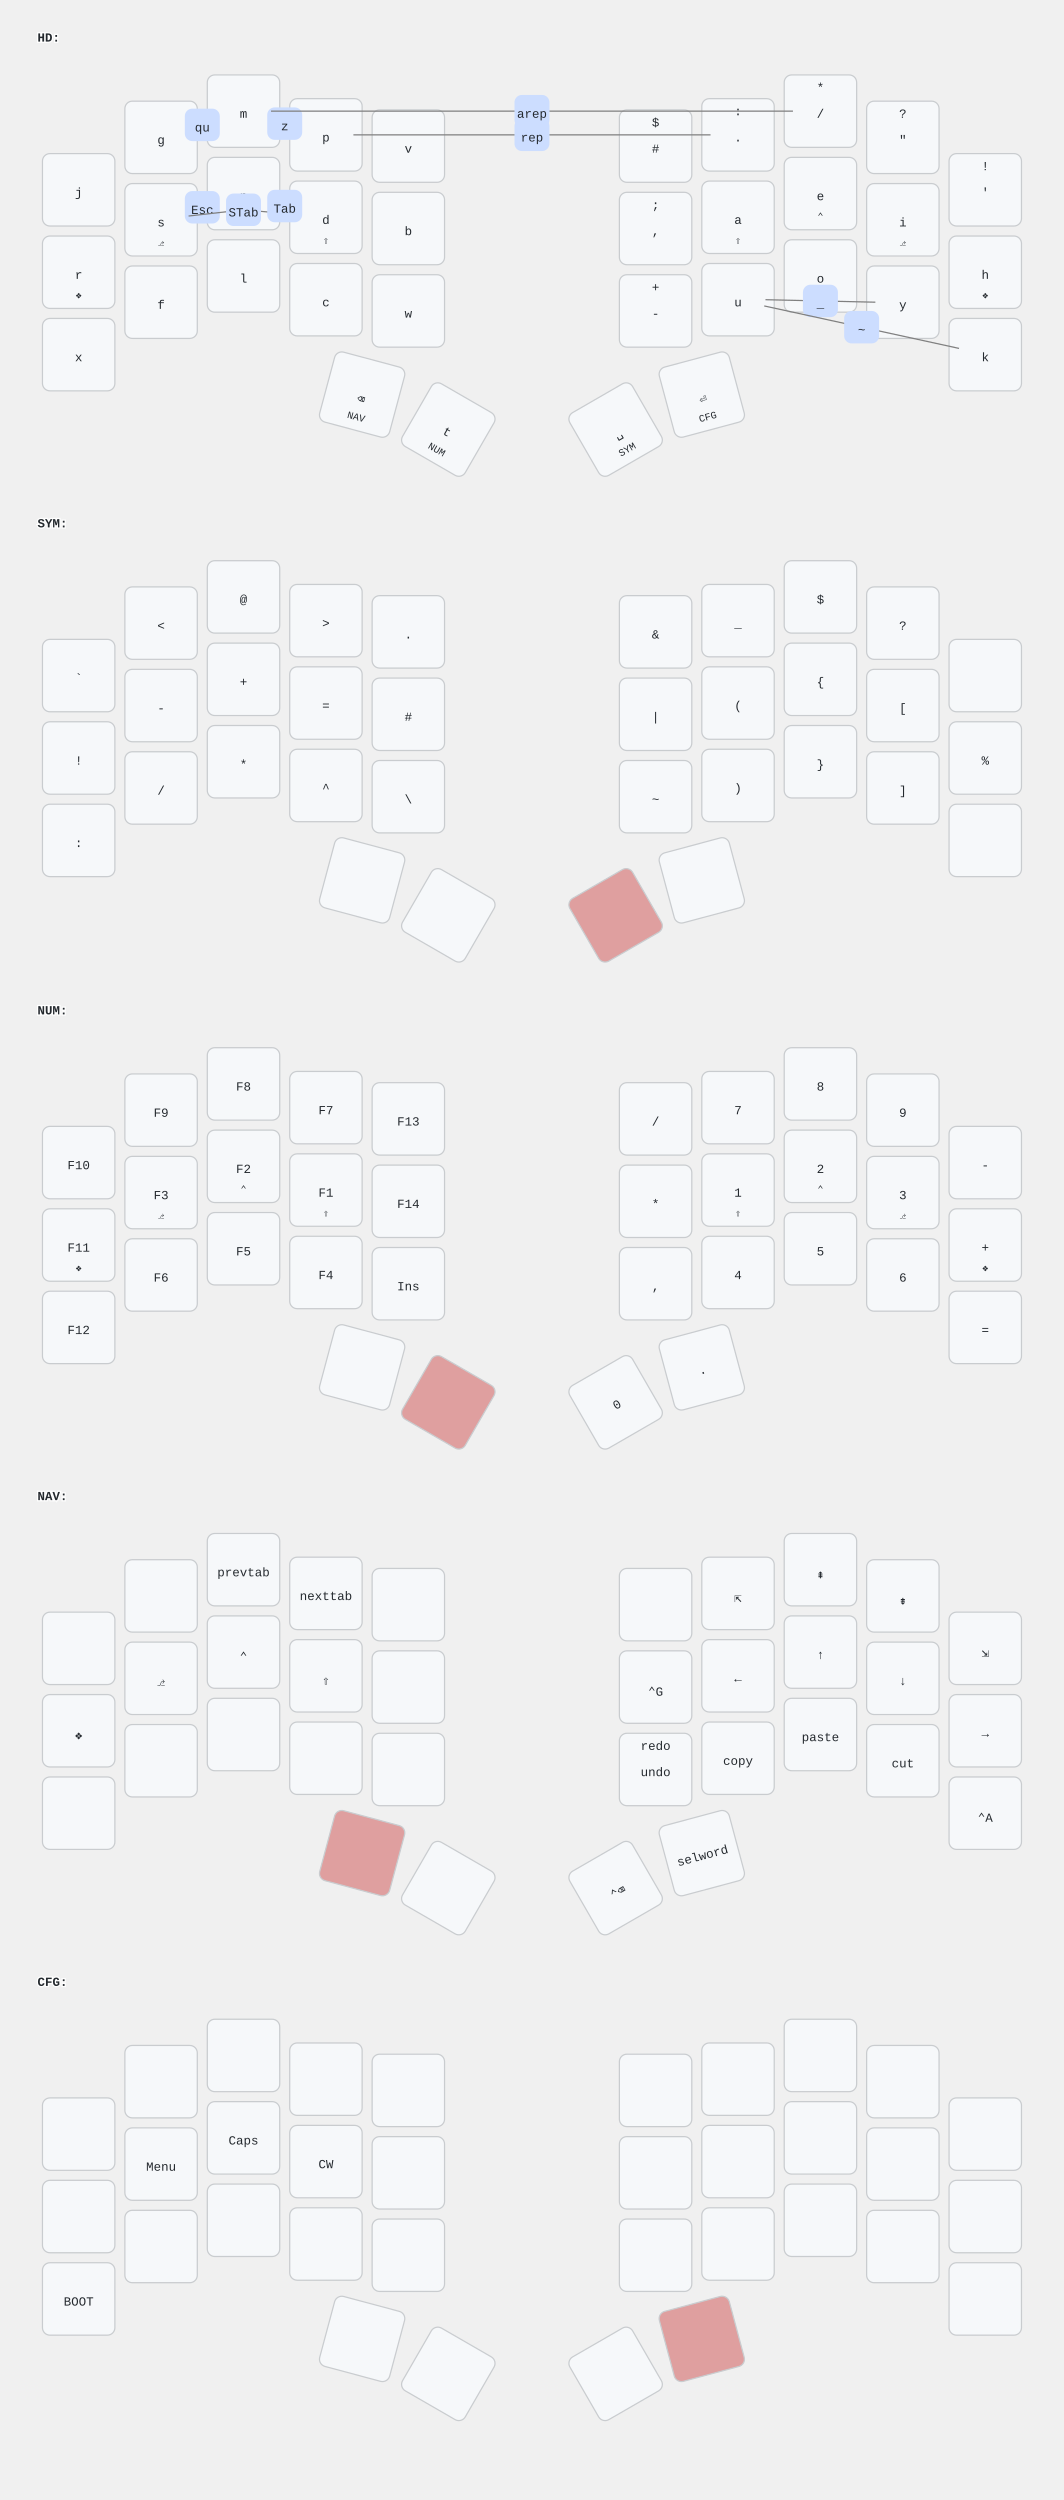
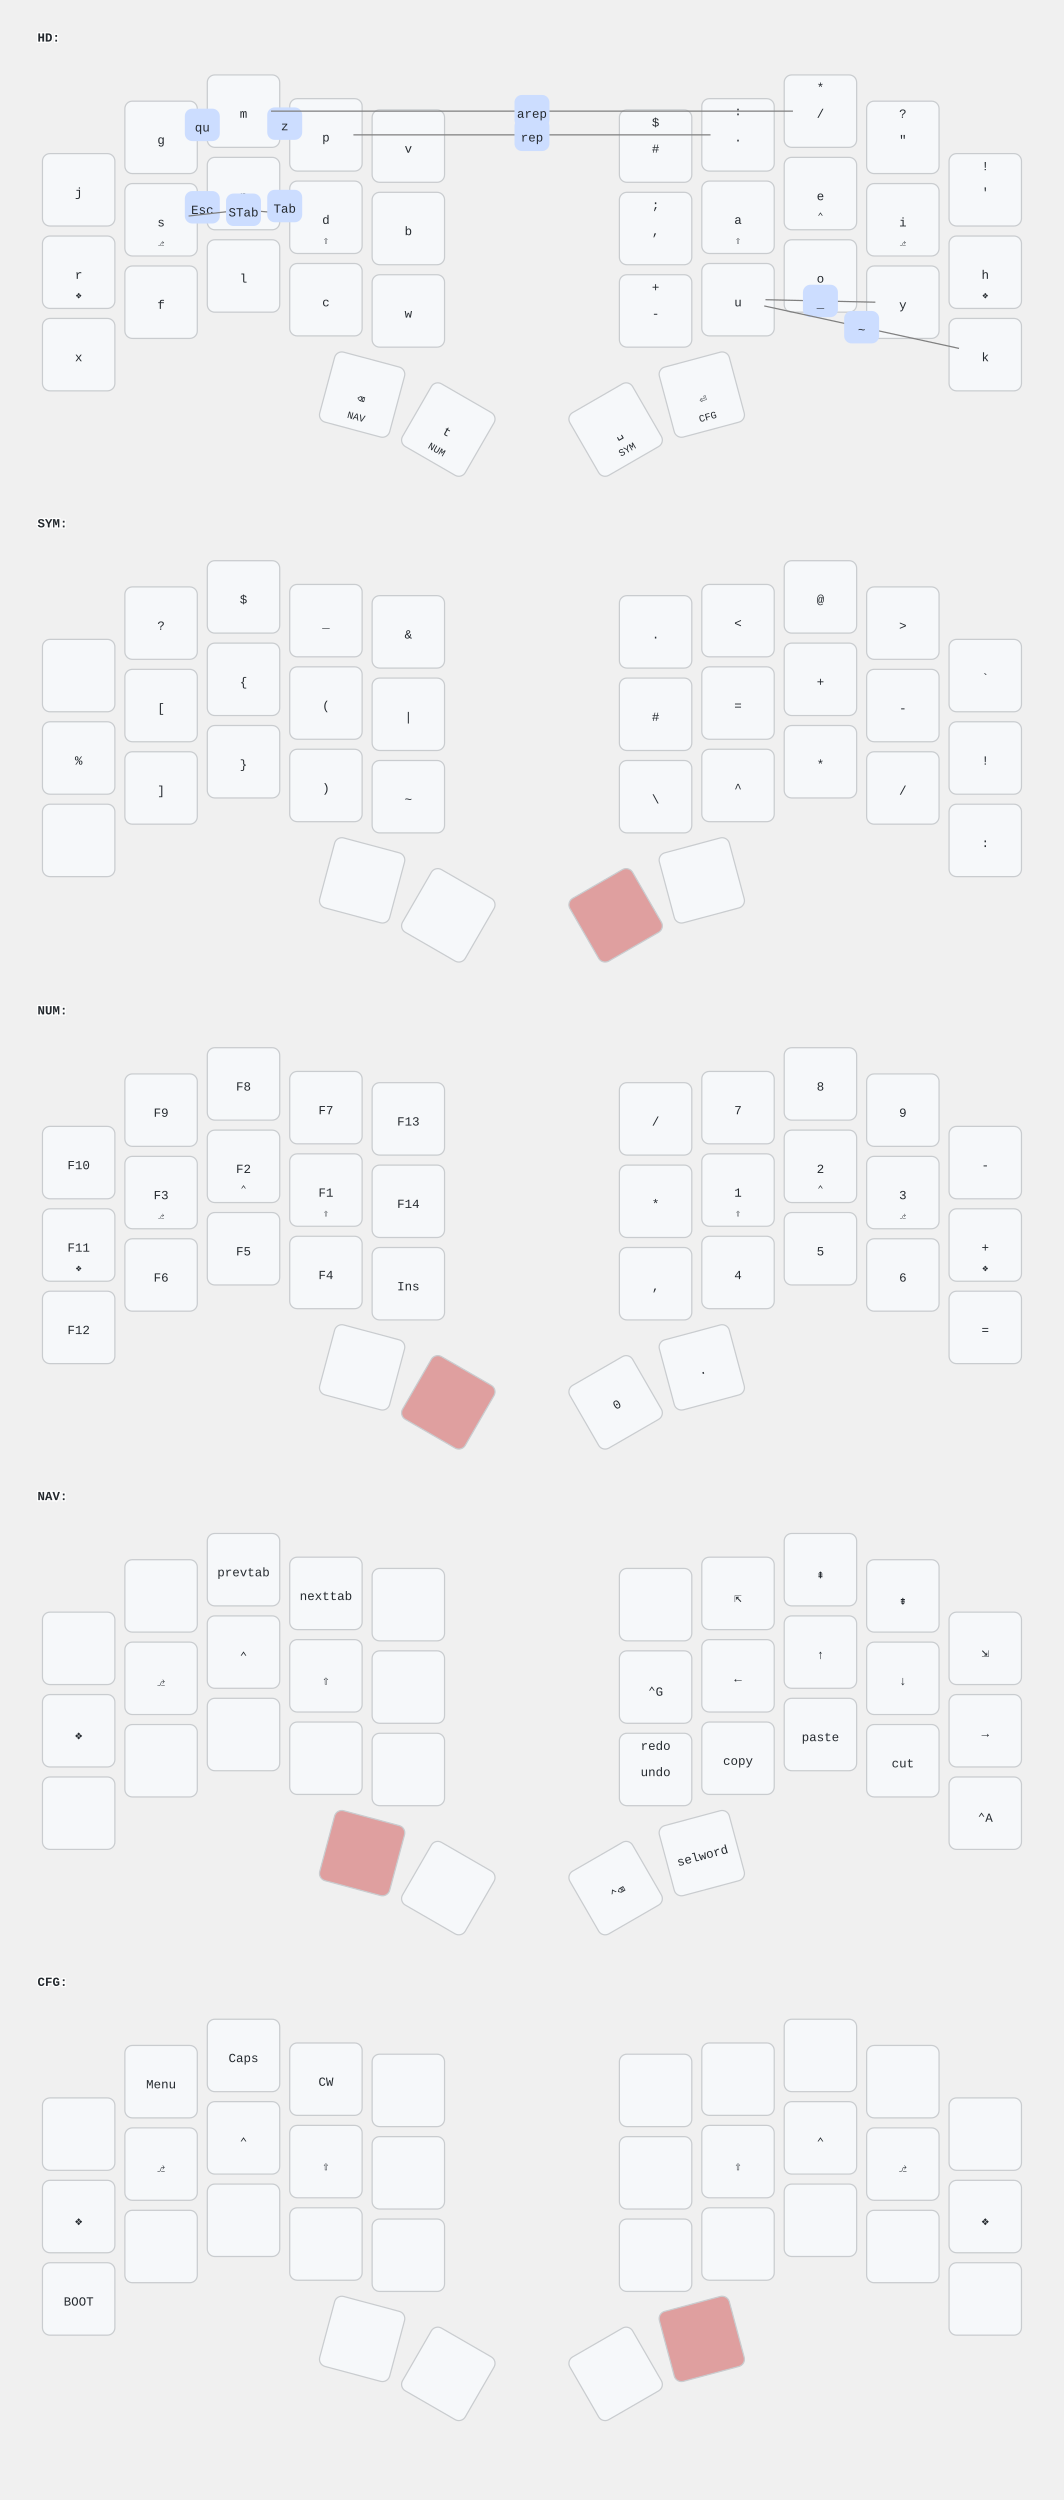
<svg xmlns="http://www.w3.org/2000/svg" width="852" height="2002" viewBox="0 0 852 2002" class="keymap">
  <style>/* inherit to force styles through use tags */
svg path {
    fill: inherit;
}

/* font and background color specifications */
svg.keymap {
    font-family: SFMono-Regular,Consolas,Liberation Mono,Menlo,monospace;
    font-size: 10px;
    font-kerning: normal;
    text-rendering: optimizeLegibility;
    fill: #24292e;
}

/* default key styling */
rect.key {
    fill: #f6f8fa;
    stroke: #c9cccf;
    stroke-width: 1;
}

/* default key side styling, only used is draw_key_sides is set */
rect.side {
    filter: brightness(90%);
}

/* color accent for combo boxes */
rect.combo, rect.combo-separate {
    fill: #cdf;
}

/* color accent for held keys */
rect.held, rect.combo.held {
    fill: #df9f9f;
}

/* color accent for ghost (optional) keys */
rect.ghost, rect.combo.ghost {
    stroke-dasharray: 4, 4;
    stroke-width: 2;
}

text {
    text-anchor: middle;
    dominant-baseline: hanging;
}

/* styling for layer labels */
text.label {
    font-weight: bold;
    text-anchor: start;
    stroke: white;
    stroke-width: 2;
    paint-order: stroke;
}

/* styling for combo tap, and key hold/shifted label text */
text.combo, text.hold, text.shifted {
    font-size: 10px;
}

/* styling for hold label text */
text.hold {
    font-size: 8px;
}

text.hold {
    text-anchor: middle;
    dominant-baseline: auto;
}

text.shifted {
    text-anchor: middle;
    dominant-baseline: hanging;
}

/* styling for hold/shifted label text in combo box */
text.combo.hold, text.combo.shifted {
    font-size: 8px;
}

/* lighter symbol for transparent keys */
text.trans {
    fill: #7b7e81;
}

/* styling for combo dendrons */
path.combo {
    stroke-width: 1;
    stroke: gray;
    fill: none;
}

/* Start Tabler Icons Cleanup */
/* cannot use height/width with glyphs */
.icon-tabler &gt; path {
    fill: inherit;
    stroke: inherit;
    stroke-width: 2;
}
/* hide tabler's default box */
.icon-tabler &gt; path[stroke="none"][fill="none"] {
    visibility: hidden;
}
/* End Tabler Icons Cleanup */
</style>
  <g transform="translate(30, 0)" class="layer-HD">
    <text x="0" y="28" class="label" id="HD">HD:</text>
    <g transform="translate(0, 56)">
      <g transform="translate(33, 96)" class="key keypos-0">
        <rect rx="6" ry="6" x="-29" y="-29" width="58" height="58" class="key" />
        <text x="0" y="0" class="key tap">j</text>
      </g>
      <g transform="translate(99, 54)" class="key keypos-1">
        <rect rx="6" ry="6" x="-29" y="-29" width="58" height="58" class="key" />
        <text x="0" y="0" class="key tap">g</text>
      </g>
      <g transform="translate(165, 33)" class="key keypos-2">
        <rect rx="6" ry="6" x="-29" y="-29" width="58" height="58" class="key" />
        <text x="0" y="0" class="key tap">m</text>
      </g>
      <g transform="translate(231, 52)" class="key keypos-3">
        <rect rx="6" ry="6" x="-29" y="-29" width="58" height="58" class="key" />
        <text x="0" y="0" class="key tap">p</text>
      </g>
      <g transform="translate(297, 61)" class="key keypos-4">
        <rect rx="6" ry="6" x="-29" y="-29" width="58" height="58" class="key" />
        <text x="0" y="0" class="key tap">v</text>
      </g>
      <g transform="translate(495, 61)" class="key keypos-5">
        <rect rx="6" ry="6" x="-29" y="-29" width="58" height="58" class="key" />
        <text x="0" y="0" class="key tap">#</text>
        <text x="0" y="-21" class="key shifted">$</text>
      </g>
      <g transform="translate(561, 52)" class="key keypos-6">
        <rect rx="6" ry="6" x="-29" y="-29" width="58" height="58" class="key" />
        <text x="0" y="0" class="key tap">.</text>
        <text x="0" y="-21" class="key shifted">:</text>
      </g>
      <g transform="translate(627, 33)" class="key keypos-7">
        <rect rx="6" ry="6" x="-29" y="-29" width="58" height="58" class="key" />
        <text x="0" y="0" class="key tap">/</text>
        <text x="0" y="-21" class="key shifted">*</text>
      </g>
      <g transform="translate(693, 54)" class="key keypos-8">
        <rect rx="6" ry="6" x="-29" y="-29" width="58" height="58" class="key" />
        <text x="0" y="0" class="key tap">"</text>
        <text x="0" y="-21" class="key shifted">?</text>
      </g>
      <g transform="translate(759, 96)" class="key keypos-9">
        <rect rx="6" ry="6" x="-29" y="-29" width="58" height="58" class="key" />
        <text x="0" y="0" class="key tap">'</text>
        <text x="0" y="-21" class="key shifted">!</text>
      </g>
      <g transform="translate(33, 162)" class="key keypos-10">
        <rect rx="6" ry="6" x="-29" y="-29" width="58" height="58" class="key" />
        <text x="0" y="0" class="key tap">r</text>
        <text x="0" y="21" class="key hold">❖</text>
      </g>
      <g transform="translate(99, 120)" class="key keypos-11">
        <rect rx="6" ry="6" x="-29" y="-29" width="58" height="58" class="key" />
        <text x="0" y="0" class="key tap">s</text>
        <text x="0" y="21" class="key hold">⎇</text>
      </g>
      <g transform="translate(165, 99)" class="key keypos-12">
        <rect rx="6" ry="6" x="-29" y="-29" width="58" height="58" class="key" />
        <text x="0" y="0" class="key tap">n</text>
        <text x="0" y="21" class="key hold">⌃</text>
      </g>
      <g transform="translate(231, 118)" class="key keypos-13">
        <rect rx="6" ry="6" x="-29" y="-29" width="58" height="58" class="key" />
        <text x="0" y="0" class="key tap">d</text>
        <text x="0" y="21" class="key hold">⇧</text>
      </g>
      <g transform="translate(297, 127)" class="key keypos-14">
        <rect rx="6" ry="6" x="-29" y="-29" width="58" height="58" class="key" />
        <text x="0" y="0" class="key tap">b</text>
      </g>
      <g transform="translate(495, 127)" class="key keypos-15">
        <rect rx="6" ry="6" x="-29" y="-29" width="58" height="58" class="key" />
        <text x="0" y="0" class="key tap">,</text>
        <text x="0" y="-21" class="key shifted">;</text>
      </g>
      <g transform="translate(561, 118)" class="key keypos-16">
        <rect rx="6" ry="6" x="-29" y="-29" width="58" height="58" class="key" />
        <text x="0" y="0" class="key tap">a</text>
        <text x="0" y="21" class="key hold">⇧</text>
      </g>
      <g transform="translate(627, 99)" class="key keypos-17">
        <rect rx="6" ry="6" x="-29" y="-29" width="58" height="58" class="key" />
        <text x="0" y="0" class="key tap">e</text>
        <text x="0" y="21" class="key hold">⌃</text>
      </g>
      <g transform="translate(693, 120)" class="key keypos-18">
        <rect rx="6" ry="6" x="-29" y="-29" width="58" height="58" class="key" />
        <text x="0" y="0" class="key tap">i</text>
        <text x="0" y="21" class="key hold">⎇</text>
      </g>
      <g transform="translate(759, 162)" class="key keypos-19">
        <rect rx="6" ry="6" x="-29" y="-29" width="58" height="58" class="key" />
        <text x="0" y="0" class="key tap">h</text>
        <text x="0" y="21" class="key hold">❖</text>
      </g>
      <g transform="translate(33, 228)" class="key keypos-20">
        <rect rx="6" ry="6" x="-29" y="-29" width="58" height="58" class="key" />
        <text x="0" y="0" class="key tap">x</text>
      </g>
      <g transform="translate(99, 186)" class="key keypos-21">
        <rect rx="6" ry="6" x="-29" y="-29" width="58" height="58" class="key" />
        <text x="0" y="0" class="key tap">f</text>
      </g>
      <g transform="translate(165, 165)" class="key keypos-22">
        <rect rx="6" ry="6" x="-29" y="-29" width="58" height="58" class="key" />
        <text x="0" y="0" class="key tap">l</text>
      </g>
      <g transform="translate(231, 184)" class="key keypos-23">
        <rect rx="6" ry="6" x="-29" y="-29" width="58" height="58" class="key" />
        <text x="0" y="0" class="key tap">c</text>
      </g>
      <g transform="translate(297, 193)" class="key keypos-24">
        <rect rx="6" ry="6" x="-29" y="-29" width="58" height="58" class="key" />
        <text x="0" y="0" class="key tap">w</text>
      </g>
      <g transform="translate(495, 193)" class="key keypos-25">
        <rect rx="6" ry="6" x="-29" y="-29" width="58" height="58" class="key" />
        <text x="0" y="0" class="key tap">-</text>
        <text x="0" y="-21" class="key shifted">+</text>
      </g>
      <g transform="translate(561, 184)" class="key keypos-26">
        <rect rx="6" ry="6" x="-29" y="-29" width="58" height="58" class="key" />
        <text x="0" y="0" class="key tap">u</text>
      </g>
      <g transform="translate(627, 165)" class="key keypos-27">
        <rect rx="6" ry="6" x="-29" y="-29" width="58" height="58" class="key" />
        <text x="0" y="0" class="key tap">o</text>
      </g>
      <g transform="translate(693, 186)" class="key keypos-28">
        <rect rx="6" ry="6" x="-29" y="-29" width="58" height="58" class="key" />
        <text x="0" y="0" class="key tap">y</text>
      </g>
      <g transform="translate(759, 228)" class="key keypos-29">
        <rect rx="6" ry="6" x="-29" y="-29" width="58" height="58" class="key" />
        <text x="0" y="0" class="key tap">k</text>
      </g>
      <g transform="translate(260, 260) rotate(15.0)" class="key keypos-30">
        <rect rx="6" ry="6" x="-29" y="-29" width="58" height="58" class="key" />
        <text x="0" y="0" class="key tap">⌫</text>
        <a href="#NAV">
          <text x="0" y="21" class="key hold layer-activator">NAV</text>
        </a>
      </g>
      <g transform="translate(329, 288) rotate(30.0)" class="key keypos-31">
        <rect rx="6" ry="6" x="-29" y="-29" width="58" height="58" class="key" />
        <text x="0" y="0" class="key tap">t</text>
        <a href="#NUM">
          <text x="0" y="21" class="key hold layer-activator">NUM</text>
        </a>
      </g>
      <g transform="translate(463, 288) rotate(-30.0)" class="key keypos-32">
        <rect rx="6" ry="6" x="-29" y="-29" width="58" height="58" class="key" />
        <text x="0" y="0" class="key tap">␣</text>
        <a href="#SYM">
          <text x="0" y="21" class="key hold layer-activator">SYM</text>
        </a>
      </g>
      <g transform="translate(532, 260) rotate(-15.0)" class="key keypos-33">
        <rect rx="6" ry="6" x="-29" y="-29" width="58" height="58" class="key" />
        <text x="0" y="0" class="key tap">⏎</text>
        <a href="#CFG">
          <text x="0" y="21" class="key hold layer-activator">CFG</text>
        </a>
      </g>
      <g class="combo combopos-0">
        <rect rx="6" ry="6" x="118" y="31" width="28" height="26" class="combo" />
        <text x="132" y="44" class="combo tap">qu</text>
      </g>
      <g class="combo combopos-1">
        <rect rx="6" ry="6" x="184" y="30" width="28" height="26" class="combo" />
        <text x="198" y="43" class="combo tap">z</text>
      </g>
      <g class="combo combopos-2">
        <rect rx="6" ry="6" x="118" y="97" width="28" height="26" class="combo" />
        <text x="132" y="110" class="combo tap">Esc</text>
      </g>
      <g class="combo combopos-3">
        <path d="M165,112 l-44,5" class="combo" />
        <path d="M165,112 l44,4" class="combo" />
        <rect rx="6" ry="6" x="151" y="99" width="28" height="26" class="combo" />
        <text x="165" y="112" class="combo tap">STab</text>
      </g>
      <g class="combo combopos-4">
        <rect rx="6" ry="6" x="184" y="96" width="28" height="26" class="combo" />
        <text x="198" y="109" class="combo tap">Tab</text>
      </g>
      <g class="combo combopos-5">
        <path d="M627,185 l-44,-1" class="combo" />
        <path d="M627,185 l44,1" class="combo" />
        <rect rx="6" ry="6" x="613" y="172" width="28" height="26" class="combo" />
        <text x="627" y="185" class="combo tap">_</text>
      </g>
      <g class="combo combopos-6">
        <path d="M660,206 l-78,-17" class="combo" />
        <path d="M660,206 l78,17" class="combo" />
        <rect rx="6" ry="6" x="646" y="193" width="28" height="26" class="combo" />
        <text x="660" y="206" class="combo tap">~</text>
      </g>
      <g class="combo combopos-7">
        <path d="M396,52 l-143,0" class="combo" />
        <path d="M396,52 l143,0" class="combo" />
        <rect rx="6" ry="6" x="382" y="39" width="28" height="26" class="combo" />
        <text x="396" y="52" class="combo tap">rep</text>
      </g>
      <g class="combo combopos-8">
        <path d="M396,33 l-209,0" class="combo" />
        <path d="M396,33 l209,0" class="combo" />
        <rect rx="6" ry="6" x="382" y="20" width="28" height="26" class="combo" />
        <text x="396" y="33" class="combo tap">arep</text>
      </g>
    </g>
  </g>
  <g transform="translate(30, 389)" class="layer-SYM">
    <text x="0" y="28" class="label" id="SYM">SYM:</text>
    <g transform="translate(0, 56)">
      <g transform="translate(33, 96)" class="key keypos-0">
        <rect rx="6" ry="6" x="-29" y="-29" width="58" height="58" class="key" />
+       </g>
+       <g transform="translate(99, 54)" class="key keypos-1">
+         <rect rx="6" ry="6" x="-29" y="-29" width="58" height="58" class="key" />
+         <text x="0" y="0" class="key tap">?</text>
+       </g>
+       <g transform="translate(165, 33)" class="key keypos-2">
+         <rect rx="6" ry="6" x="-29" y="-29" width="58" height="58" class="key" />
+         <text x="0" y="0" class="key tap">$</text>
+       </g>
+       <g transform="translate(231, 52)" class="key keypos-3">
+         <rect rx="6" ry="6" x="-29" y="-29" width="58" height="58" class="key" />
+         <text x="0" y="0" class="key tap">_</text>
+       </g>
+       <g transform="translate(297, 61)" class="key keypos-4">
+         <rect rx="6" ry="6" x="-29" y="-29" width="58" height="58" class="key" />
+         <text x="0" y="0" class="key tap">&amp;</text>
+       </g>
+       <g transform="translate(495, 61)" class="key keypos-5">
+         <rect rx="6" ry="6" x="-29" y="-29" width="58" height="58" class="key" />
+         <text x="0" y="0" class="key tap">.</text>
+       </g>
+       <g transform="translate(561, 52)" class="key keypos-6">
+         <rect rx="6" ry="6" x="-29" y="-29" width="58" height="58" class="key" />
+         <text x="0" y="0" class="key tap">&lt;</text>
+       </g>
+       <g transform="translate(627, 33)" class="key keypos-7">
+         <rect rx="6" ry="6" x="-29" y="-29" width="58" height="58" class="key" />
+         <text x="0" y="0" class="key tap">@</text>
+       </g>
+       <g transform="translate(693, 54)" class="key keypos-8">
+         <rect rx="6" ry="6" x="-29" y="-29" width="58" height="58" class="key" />
+         <text x="0" y="0" class="key tap">&gt;</text>
+       </g>
+       <g transform="translate(759, 96)" class="key keypos-9">
+         <rect rx="6" ry="6" x="-29" y="-29" width="58" height="58" class="key" />
        <text x="0" y="0" class="key tap">`</text>
      </g>
-       <g transform="translate(99, 54)" class="key keypos-1">
-         <rect rx="6" ry="6" x="-29" y="-29" width="58" height="58" class="key" />
-         <text x="0" y="0" class="key tap">&lt;</text>
-       </g>
-       <g transform="translate(165, 33)" class="key keypos-2">
-         <rect rx="6" ry="6" x="-29" y="-29" width="58" height="58" class="key" />
-         <text x="0" y="0" class="key tap">@</text>
-       </g>
-       <g transform="translate(231, 52)" class="key keypos-3">
-         <rect rx="6" ry="6" x="-29" y="-29" width="58" height="58" class="key" />
-         <text x="0" y="0" class="key tap">&gt;</text>
-       </g>
-       <g transform="translate(297, 61)" class="key keypos-4">
-         <rect rx="6" ry="6" x="-29" y="-29" width="58" height="58" class="key" />
-         <text x="0" y="0" class="key tap">.</text>
-       </g>
-       <g transform="translate(495, 61)" class="key keypos-5">
-         <rect rx="6" ry="6" x="-29" y="-29" width="58" height="58" class="key" />
-         <text x="0" y="0" class="key tap">&amp;</text>
-       </g>
-       <g transform="translate(561, 52)" class="key keypos-6">
-         <rect rx="6" ry="6" x="-29" y="-29" width="58" height="58" class="key" />
-         <text x="0" y="0" class="key tap">_</text>
-       </g>
-       <g transform="translate(627, 33)" class="key keypos-7">
-         <rect rx="6" ry="6" x="-29" y="-29" width="58" height="58" class="key" />
-         <text x="0" y="0" class="key tap">$</text>
-       </g>
-       <g transform="translate(693, 54)" class="key keypos-8">
-         <rect rx="6" ry="6" x="-29" y="-29" width="58" height="58" class="key" />
-         <text x="0" y="0" class="key tap">?</text>
-       </g>
-       <g transform="translate(759, 96)" class="key keypos-9">
-         <rect rx="6" ry="6" x="-29" y="-29" width="58" height="58" class="key" />
-       </g>
      <g transform="translate(33, 162)" class="key keypos-10">
        <rect rx="6" ry="6" x="-29" y="-29" width="58" height="58" class="key" />
+         <text x="0" y="0" class="key tap">%</text>
+       </g>
+       <g transform="translate(99, 120)" class="key keypos-11">
+         <rect rx="6" ry="6" x="-29" y="-29" width="58" height="58" class="key" />
+         <text x="0" y="0" class="key tap">[</text>
+       </g>
+       <g transform="translate(165, 99)" class="key keypos-12">
+         <rect rx="6" ry="6" x="-29" y="-29" width="58" height="58" class="key" />
+         <text x="0" y="0" class="key tap">{</text>
+       </g>
+       <g transform="translate(231, 118)" class="key keypos-13">
+         <rect rx="6" ry="6" x="-29" y="-29" width="58" height="58" class="key" />
+         <text x="0" y="0" class="key tap">(</text>
+       </g>
+       <g transform="translate(297, 127)" class="key keypos-14">
+         <rect rx="6" ry="6" x="-29" y="-29" width="58" height="58" class="key" />
+         <text x="0" y="0" class="key tap">|</text>
+       </g>
+       <g transform="translate(495, 127)" class="key keypos-15">
+         <rect rx="6" ry="6" x="-29" y="-29" width="58" height="58" class="key" />
+         <text x="0" y="0" class="key tap">#</text>
+       </g>
+       <g transform="translate(561, 118)" class="key keypos-16">
+         <rect rx="6" ry="6" x="-29" y="-29" width="58" height="58" class="key" />
+         <text x="0" y="0" class="key tap">=</text>
+       </g>
+       <g transform="translate(627, 99)" class="key keypos-17">
+         <rect rx="6" ry="6" x="-29" y="-29" width="58" height="58" class="key" />
+         <text x="0" y="0" class="key tap">+</text>
+       </g>
+       <g transform="translate(693, 120)" class="key keypos-18">
+         <rect rx="6" ry="6" x="-29" y="-29" width="58" height="58" class="key" />
+         <text x="0" y="0" class="key tap">-</text>
+       </g>
+       <g transform="translate(759, 162)" class="key keypos-19">
+         <rect rx="6" ry="6" x="-29" y="-29" width="58" height="58" class="key" />
        <text x="0" y="0" class="key tap">!</text>
      </g>
-       <g transform="translate(99, 120)" class="key keypos-11">
-         <rect rx="6" ry="6" x="-29" y="-29" width="58" height="58" class="key" />
-         <text x="0" y="0" class="key tap">-</text>
-       </g>
-       <g transform="translate(165, 99)" class="key keypos-12">
-         <rect rx="6" ry="6" x="-29" y="-29" width="58" height="58" class="key" />
-         <text x="0" y="0" class="key tap">+</text>
-       </g>
-       <g transform="translate(231, 118)" class="key keypos-13">
-         <rect rx="6" ry="6" x="-29" y="-29" width="58" height="58" class="key" />
-         <text x="0" y="0" class="key tap">=</text>
-       </g>
-       <g transform="translate(297, 127)" class="key keypos-14">
-         <rect rx="6" ry="6" x="-29" y="-29" width="58" height="58" class="key" />
-         <text x="0" y="0" class="key tap">#</text>
-       </g>
-       <g transform="translate(495, 127)" class="key keypos-15">
-         <rect rx="6" ry="6" x="-29" y="-29" width="58" height="58" class="key" />
-         <text x="0" y="0" class="key tap">|</text>
-       </g>
-       <g transform="translate(561, 118)" class="key keypos-16">
-         <rect rx="6" ry="6" x="-29" y="-29" width="58" height="58" class="key" />
-         <text x="0" y="0" class="key tap">(</text>
-       </g>
-       <g transform="translate(627, 99)" class="key keypos-17">
-         <rect rx="6" ry="6" x="-29" y="-29" width="58" height="58" class="key" />
-         <text x="0" y="0" class="key tap">{</text>
-       </g>
-       <g transform="translate(693, 120)" class="key keypos-18">
-         <rect rx="6" ry="6" x="-29" y="-29" width="58" height="58" class="key" />
-         <text x="0" y="0" class="key tap">[</text>
-       </g>
-       <g transform="translate(759, 162)" class="key keypos-19">
-         <rect rx="6" ry="6" x="-29" y="-29" width="58" height="58" class="key" />
-         <text x="0" y="0" class="key tap">%</text>
-       </g>
      <g transform="translate(33, 228)" class="key keypos-20">
        <rect rx="6" ry="6" x="-29" y="-29" width="58" height="58" class="key" />
+       </g>
+       <g transform="translate(99, 186)" class="key keypos-21">
+         <rect rx="6" ry="6" x="-29" y="-29" width="58" height="58" class="key" />
+         <text x="0" y="0" class="key tap">]</text>
+       </g>
+       <g transform="translate(165, 165)" class="key keypos-22">
+         <rect rx="6" ry="6" x="-29" y="-29" width="58" height="58" class="key" />
+         <text x="0" y="0" class="key tap">}</text>
+       </g>
+       <g transform="translate(231, 184)" class="key keypos-23">
+         <rect rx="6" ry="6" x="-29" y="-29" width="58" height="58" class="key" />
+         <text x="0" y="0" class="key tap">)</text>
+       </g>
+       <g transform="translate(297, 193)" class="key keypos-24">
+         <rect rx="6" ry="6" x="-29" y="-29" width="58" height="58" class="key" />
+         <text x="0" y="0" class="key tap">~</text>
+       </g>
+       <g transform="translate(495, 193)" class="key keypos-25">
+         <rect rx="6" ry="6" x="-29" y="-29" width="58" height="58" class="key" />
+         <text x="0" y="0" class="key tap">\</text>
+       </g>
+       <g transform="translate(561, 184)" class="key keypos-26">
+         <rect rx="6" ry="6" x="-29" y="-29" width="58" height="58" class="key" />
+         <text x="0" y="0" class="key tap">^</text>
+       </g>
+       <g transform="translate(627, 165)" class="key keypos-27">
+         <rect rx="6" ry="6" x="-29" y="-29" width="58" height="58" class="key" />
+         <text x="0" y="0" class="key tap">*</text>
+       </g>
+       <g transform="translate(693, 186)" class="key keypos-28">
+         <rect rx="6" ry="6" x="-29" y="-29" width="58" height="58" class="key" />
+         <text x="0" y="0" class="key tap">/</text>
+       </g>
+       <g transform="translate(759, 228)" class="key keypos-29">
+         <rect rx="6" ry="6" x="-29" y="-29" width="58" height="58" class="key" />
        <text x="0" y="0" class="key tap">:</text>
-       </g>
-       <g transform="translate(99, 186)" class="key keypos-21">
-         <rect rx="6" ry="6" x="-29" y="-29" width="58" height="58" class="key" />
-         <text x="0" y="0" class="key tap">/</text>
-       </g>
-       <g transform="translate(165, 165)" class="key keypos-22">
-         <rect rx="6" ry="6" x="-29" y="-29" width="58" height="58" class="key" />
-         <text x="0" y="0" class="key tap">*</text>
-       </g>
-       <g transform="translate(231, 184)" class="key keypos-23">
-         <rect rx="6" ry="6" x="-29" y="-29" width="58" height="58" class="key" />
-         <text x="0" y="0" class="key tap">^</text>
-       </g>
-       <g transform="translate(297, 193)" class="key keypos-24">
-         <rect rx="6" ry="6" x="-29" y="-29" width="58" height="58" class="key" />
-         <text x="0" y="0" class="key tap">\</text>
-       </g>
-       <g transform="translate(495, 193)" class="key keypos-25">
-         <rect rx="6" ry="6" x="-29" y="-29" width="58" height="58" class="key" />
-         <text x="0" y="0" class="key tap">~</text>
-       </g>
-       <g transform="translate(561, 184)" class="key keypos-26">
-         <rect rx="6" ry="6" x="-29" y="-29" width="58" height="58" class="key" />
-         <text x="0" y="0" class="key tap">)</text>
-       </g>
-       <g transform="translate(627, 165)" class="key keypos-27">
-         <rect rx="6" ry="6" x="-29" y="-29" width="58" height="58" class="key" />
-         <text x="0" y="0" class="key tap">}</text>
-       </g>
-       <g transform="translate(693, 186)" class="key keypos-28">
-         <rect rx="6" ry="6" x="-29" y="-29" width="58" height="58" class="key" />
-         <text x="0" y="0" class="key tap">]</text>
-       </g>
-       <g transform="translate(759, 228)" class="key keypos-29">
-         <rect rx="6" ry="6" x="-29" y="-29" width="58" height="58" class="key" />
      </g>
      <g transform="translate(260, 260) rotate(15.0)" class="key keypos-30">
        <rect rx="6" ry="6" x="-29" y="-29" width="58" height="58" class="key" />
      </g>
      <g transform="translate(329, 288) rotate(30.0)" class="key keypos-31">
        <rect rx="6" ry="6" x="-29" y="-29" width="58" height="58" class="key" />
      </g>
      <g transform="translate(463, 288) rotate(-30.0)" class="key held keypos-32">
        <rect rx="6" ry="6" x="-29" y="-29" width="58" height="58" class="key held" />
      </g>
      <g transform="translate(532, 260) rotate(-15.0)" class="key keypos-33">
        <rect rx="6" ry="6" x="-29" y="-29" width="58" height="58" class="key" />
      </g>
    </g>
  </g>
  <g transform="translate(30, 779)" class="layer-NUM">
    <text x="0" y="28" class="label" id="NUM">NUM:</text>
    <g transform="translate(0, 56)">
      <g transform="translate(33, 96)" class="key keypos-0">
        <rect rx="6" ry="6" x="-29" y="-29" width="58" height="58" class="key" />
        <text x="0" y="0" class="key tap">F10</text>
      </g>
      <g transform="translate(99, 54)" class="key keypos-1">
        <rect rx="6" ry="6" x="-29" y="-29" width="58" height="58" class="key" />
        <text x="0" y="0" class="key tap">F9</text>
      </g>
      <g transform="translate(165, 33)" class="key keypos-2">
        <rect rx="6" ry="6" x="-29" y="-29" width="58" height="58" class="key" />
        <text x="0" y="0" class="key tap">F8</text>
      </g>
      <g transform="translate(231, 52)" class="key keypos-3">
        <rect rx="6" ry="6" x="-29" y="-29" width="58" height="58" class="key" />
        <text x="0" y="0" class="key tap">F7</text>
      </g>
      <g transform="translate(297, 61)" class="key keypos-4">
        <rect rx="6" ry="6" x="-29" y="-29" width="58" height="58" class="key" />
        <text x="0" y="0" class="key tap">F13</text>
      </g>
      <g transform="translate(495, 61)" class="key keypos-5">
        <rect rx="6" ry="6" x="-29" y="-29" width="58" height="58" class="key" />
        <text x="0" y="0" class="key tap">/</text>
      </g>
      <g transform="translate(561, 52)" class="key keypos-6">
        <rect rx="6" ry="6" x="-29" y="-29" width="58" height="58" class="key" />
        <text x="0" y="0" class="key tap">7</text>
      </g>
      <g transform="translate(627, 33)" class="key keypos-7">
        <rect rx="6" ry="6" x="-29" y="-29" width="58" height="58" class="key" />
        <text x="0" y="0" class="key tap">8</text>
      </g>
      <g transform="translate(693, 54)" class="key keypos-8">
        <rect rx="6" ry="6" x="-29" y="-29" width="58" height="58" class="key" />
        <text x="0" y="0" class="key tap">9</text>
      </g>
      <g transform="translate(759, 96)" class="key keypos-9">
        <rect rx="6" ry="6" x="-29" y="-29" width="58" height="58" class="key" />
        <text x="0" y="0" class="key tap">-</text>
      </g>
      <g transform="translate(33, 162)" class="key keypos-10">
        <rect rx="6" ry="6" x="-29" y="-29" width="58" height="58" class="key" />
        <text x="0" y="0" class="key tap">F11</text>
        <text x="0" y="21" class="key hold">❖</text>
      </g>
      <g transform="translate(99, 120)" class="key keypos-11">
        <rect rx="6" ry="6" x="-29" y="-29" width="58" height="58" class="key" />
        <text x="0" y="0" class="key tap">F3</text>
        <text x="0" y="21" class="key hold">⎇</text>
      </g>
      <g transform="translate(165, 99)" class="key keypos-12">
        <rect rx="6" ry="6" x="-29" y="-29" width="58" height="58" class="key" />
        <text x="0" y="0" class="key tap">F2</text>
        <text x="0" y="21" class="key hold">⌃</text>
      </g>
      <g transform="translate(231, 118)" class="key keypos-13">
        <rect rx="6" ry="6" x="-29" y="-29" width="58" height="58" class="key" />
        <text x="0" y="0" class="key tap">F1</text>
        <text x="0" y="21" class="key hold">⇧</text>
      </g>
      <g transform="translate(297, 127)" class="key keypos-14">
        <rect rx="6" ry="6" x="-29" y="-29" width="58" height="58" class="key" />
        <text x="0" y="0" class="key tap">F14</text>
      </g>
      <g transform="translate(495, 127)" class="key keypos-15">
        <rect rx="6" ry="6" x="-29" y="-29" width="58" height="58" class="key" />
        <text x="0" y="0" class="key tap">*</text>
      </g>
      <g transform="translate(561, 118)" class="key keypos-16">
        <rect rx="6" ry="6" x="-29" y="-29" width="58" height="58" class="key" />
        <text x="0" y="0" class="key tap">1</text>
        <text x="0" y="21" class="key hold">⇧</text>
      </g>
      <g transform="translate(627, 99)" class="key keypos-17">
        <rect rx="6" ry="6" x="-29" y="-29" width="58" height="58" class="key" />
        <text x="0" y="0" class="key tap">2</text>
        <text x="0" y="21" class="key hold">⌃</text>
      </g>
      <g transform="translate(693, 120)" class="key keypos-18">
        <rect rx="6" ry="6" x="-29" y="-29" width="58" height="58" class="key" />
        <text x="0" y="0" class="key tap">3</text>
        <text x="0" y="21" class="key hold">⎇</text>
      </g>
      <g transform="translate(759, 162)" class="key keypos-19">
        <rect rx="6" ry="6" x="-29" y="-29" width="58" height="58" class="key" />
        <text x="0" y="0" class="key tap">+</text>
        <text x="0" y="21" class="key hold">❖</text>
      </g>
      <g transform="translate(33, 228)" class="key keypos-20">
        <rect rx="6" ry="6" x="-29" y="-29" width="58" height="58" class="key" />
        <text x="0" y="0" class="key tap">F12</text>
      </g>
      <g transform="translate(99, 186)" class="key keypos-21">
        <rect rx="6" ry="6" x="-29" y="-29" width="58" height="58" class="key" />
        <text x="0" y="0" class="key tap">F6</text>
      </g>
      <g transform="translate(165, 165)" class="key keypos-22">
        <rect rx="6" ry="6" x="-29" y="-29" width="58" height="58" class="key" />
        <text x="0" y="0" class="key tap">F5</text>
      </g>
      <g transform="translate(231, 184)" class="key keypos-23">
        <rect rx="6" ry="6" x="-29" y="-29" width="58" height="58" class="key" />
        <text x="0" y="0" class="key tap">F4</text>
      </g>
      <g transform="translate(297, 193)" class="key keypos-24">
        <rect rx="6" ry="6" x="-29" y="-29" width="58" height="58" class="key" />
        <text x="0" y="0" class="key tap">Ins</text>
      </g>
      <g transform="translate(495, 193)" class="key keypos-25">
        <rect rx="6" ry="6" x="-29" y="-29" width="58" height="58" class="key" />
        <text x="0" y="0" class="key tap">,</text>
      </g>
      <g transform="translate(561, 184)" class="key keypos-26">
        <rect rx="6" ry="6" x="-29" y="-29" width="58" height="58" class="key" />
        <text x="0" y="0" class="key tap">4</text>
      </g>
      <g transform="translate(627, 165)" class="key keypos-27">
        <rect rx="6" ry="6" x="-29" y="-29" width="58" height="58" class="key" />
        <text x="0" y="0" class="key tap">5</text>
      </g>
      <g transform="translate(693, 186)" class="key keypos-28">
        <rect rx="6" ry="6" x="-29" y="-29" width="58" height="58" class="key" />
        <text x="0" y="0" class="key tap">6</text>
      </g>
      <g transform="translate(759, 228)" class="key keypos-29">
        <rect rx="6" ry="6" x="-29" y="-29" width="58" height="58" class="key" />
        <text x="0" y="0" class="key tap">=</text>
      </g>
      <g transform="translate(260, 260) rotate(15.0)" class="key keypos-30">
        <rect rx="6" ry="6" x="-29" y="-29" width="58" height="58" class="key" />
      </g>
      <g transform="translate(329, 288) rotate(30.0)" class="key held keypos-31">
        <rect rx="6" ry="6" x="-29" y="-29" width="58" height="58" class="key held" />
      </g>
      <g transform="translate(463, 288) rotate(-30.0)" class="key keypos-32">
        <rect rx="6" ry="6" x="-29" y="-29" width="58" height="58" class="key" />
        <text x="0" y="0" class="key tap">0</text>
      </g>
      <g transform="translate(532, 260) rotate(-15.0)" class="key keypos-33">
        <rect rx="6" ry="6" x="-29" y="-29" width="58" height="58" class="key" />
        <text x="0" y="0" class="key tap">.</text>
      </g>
    </g>
  </g>
  <g transform="translate(30, 1168)" class="layer-NAV">
    <text x="0" y="28" class="label" id="NAV">NAV:</text>
    <g transform="translate(0, 56)">
      <g transform="translate(33, 96)" class="key keypos-0">
        <rect rx="6" ry="6" x="-29" y="-29" width="58" height="58" class="key" />
      </g>
      <g transform="translate(99, 54)" class="key keypos-1">
        <rect rx="6" ry="6" x="-29" y="-29" width="58" height="58" class="key" />
      </g>
      <g transform="translate(165, 33)" class="key keypos-2">
        <rect rx="6" ry="6" x="-29" y="-29" width="58" height="58" class="key" />
        <text x="0" y="0" class="key tap">prevtab</text>
      </g>
      <g transform="translate(231, 52)" class="key keypos-3">
        <rect rx="6" ry="6" x="-29" y="-29" width="58" height="58" class="key" />
        <text x="0" y="0" class="key tap">nexttab</text>
      </g>
      <g transform="translate(297, 61)" class="key keypos-4">
        <rect rx="6" ry="6" x="-29" y="-29" width="58" height="58" class="key" />
      </g>
      <g transform="translate(495, 61)" class="key keypos-5">
        <rect rx="6" ry="6" x="-29" y="-29" width="58" height="58" class="key" />
      </g>
      <g transform="translate(561, 52)" class="key keypos-6">
        <rect rx="6" ry="6" x="-29" y="-29" width="58" height="58" class="key" />
        <text x="0" y="0" class="key tap">⇱</text>
      </g>
      <g transform="translate(627, 33)" class="key keypos-7">
        <rect rx="6" ry="6" x="-29" y="-29" width="58" height="58" class="key" />
        <text x="0" y="0" class="key tap">⇞</text>
      </g>
      <g transform="translate(693, 54)" class="key keypos-8">
        <rect rx="6" ry="6" x="-29" y="-29" width="58" height="58" class="key" />
        <text x="0" y="0" class="key tap">⇟</text>
      </g>
      <g transform="translate(759, 96)" class="key keypos-9">
        <rect rx="6" ry="6" x="-29" y="-29" width="58" height="58" class="key" />
        <text x="0" y="0" class="key tap">⇲</text>
      </g>
      <g transform="translate(33, 162)" class="key keypos-10">
        <rect rx="6" ry="6" x="-29" y="-29" width="58" height="58" class="key" />
        <text x="0" y="0" class="key tap">❖</text>
      </g>
      <g transform="translate(99, 120)" class="key keypos-11">
        <rect rx="6" ry="6" x="-29" y="-29" width="58" height="58" class="key" />
        <text x="0" y="0" class="key tap">⎇</text>
      </g>
      <g transform="translate(165, 99)" class="key keypos-12">
        <rect rx="6" ry="6" x="-29" y="-29" width="58" height="58" class="key" />
        <text x="0" y="0" class="key tap">⌃</text>
      </g>
      <g transform="translate(231, 118)" class="key keypos-13">
        <rect rx="6" ry="6" x="-29" y="-29" width="58" height="58" class="key" />
        <text x="0" y="0" class="key tap">⇧</text>
      </g>
      <g transform="translate(297, 127)" class="key keypos-14">
        <rect rx="6" ry="6" x="-29" y="-29" width="58" height="58" class="key" />
      </g>
      <g transform="translate(495, 127)" class="key keypos-15">
        <rect rx="6" ry="6" x="-29" y="-29" width="58" height="58" class="key" />
        <text x="0" y="0" class="key tap">⌃G</text>
      </g>
      <g transform="translate(561, 118)" class="key keypos-16">
        <rect rx="6" ry="6" x="-29" y="-29" width="58" height="58" class="key" />
        <text x="0" y="0" class="key tap">←</text>
      </g>
      <g transform="translate(627, 99)" class="key keypos-17">
        <rect rx="6" ry="6" x="-29" y="-29" width="58" height="58" class="key" />
        <text x="0" y="0" class="key tap">↑</text>
      </g>
      <g transform="translate(693, 120)" class="key keypos-18">
        <rect rx="6" ry="6" x="-29" y="-29" width="58" height="58" class="key" />
        <text x="0" y="0" class="key tap">↓</text>
      </g>
      <g transform="translate(759, 162)" class="key keypos-19">
        <rect rx="6" ry="6" x="-29" y="-29" width="58" height="58" class="key" />
        <text x="0" y="0" class="key tap">→</text>
      </g>
      <g transform="translate(33, 228)" class="key keypos-20">
        <rect rx="6" ry="6" x="-29" y="-29" width="58" height="58" class="key" />
      </g>
      <g transform="translate(99, 186)" class="key keypos-21">
        <rect rx="6" ry="6" x="-29" y="-29" width="58" height="58" class="key" />
      </g>
      <g transform="translate(165, 165)" class="key keypos-22">
        <rect rx="6" ry="6" x="-29" y="-29" width="58" height="58" class="key" />
      </g>
      <g transform="translate(231, 184)" class="key keypos-23">
        <rect rx="6" ry="6" x="-29" y="-29" width="58" height="58" class="key" />
      </g>
      <g transform="translate(297, 193)" class="key keypos-24">
        <rect rx="6" ry="6" x="-29" y="-29" width="58" height="58" class="key" />
      </g>
      <g transform="translate(495, 193)" class="key keypos-25">
        <rect rx="6" ry="6" x="-29" y="-29" width="58" height="58" class="key" />
        <text x="0" y="0" class="key tap">undo</text>
        <text x="0" y="-21" class="key shifted">redo</text>
      </g>
      <g transform="translate(561, 184)" class="key keypos-26">
        <rect rx="6" ry="6" x="-29" y="-29" width="58" height="58" class="key" />
        <text x="0" y="0" class="key tap">copy</text>
      </g>
      <g transform="translate(627, 165)" class="key keypos-27">
        <rect rx="6" ry="6" x="-29" y="-29" width="58" height="58" class="key" />
        <text x="0" y="0" class="key tap">paste</text>
      </g>
      <g transform="translate(693, 186)" class="key keypos-28">
        <rect rx="6" ry="6" x="-29" y="-29" width="58" height="58" class="key" />
        <text x="0" y="0" class="key tap">cut</text>
      </g>
      <g transform="translate(759, 228)" class="key keypos-29">
        <rect rx="6" ry="6" x="-29" y="-29" width="58" height="58" class="key" />
        <text x="0" y="0" class="key tap">⌃A</text>
      </g>
      <g transform="translate(260, 260) rotate(15.0)" class="key held keypos-30">
        <rect rx="6" ry="6" x="-29" y="-29" width="58" height="58" class="key held" />
      </g>
      <g transform="translate(329, 288) rotate(30.0)" class="key keypos-31">
        <rect rx="6" ry="6" x="-29" y="-29" width="58" height="58" class="key" />
      </g>
      <g transform="translate(463, 288) rotate(-30.0)" class="key keypos-32">
        <rect rx="6" ry="6" x="-29" y="-29" width="58" height="58" class="key" />
        <text x="0" y="0" class="key tap">⌃⌫</text>
      </g>
      <g transform="translate(532, 260) rotate(-15.0)" class="key keypos-33">
        <rect rx="6" ry="6" x="-29" y="-29" width="58" height="58" class="key" />
        <text x="0" y="0" class="key tap">selword</text>
      </g>
    </g>
  </g>
  <g transform="translate(30, 1557)" class="layer-CFG">
    <text x="0" y="28" class="label" id="CFG">CFG:</text>
    <g transform="translate(0, 56)">
      <g transform="translate(33, 96)" class="key keypos-0">
        <rect rx="6" ry="6" x="-29" y="-29" width="58" height="58" class="key" />
      </g>
      <g transform="translate(99, 54)" class="key keypos-1">
        <rect rx="6" ry="6" x="-29" y="-29" width="58" height="58" class="key" />
+         <text x="0" y="0" class="key tap">Menu</text>
      </g>
      <g transform="translate(165, 33)" class="key keypos-2">
        <rect rx="6" ry="6" x="-29" y="-29" width="58" height="58" class="key" />
+         <text x="0" y="0" class="key tap">Caps</text>
      </g>
      <g transform="translate(231, 52)" class="key keypos-3">
        <rect rx="6" ry="6" x="-29" y="-29" width="58" height="58" class="key" />
+         <text x="0" y="0" class="key tap">CW</text>
      </g>
      <g transform="translate(297, 61)" class="key keypos-4">
        <rect rx="6" ry="6" x="-29" y="-29" width="58" height="58" class="key" />
      </g>
      <g transform="translate(495, 61)" class="key keypos-5">
        <rect rx="6" ry="6" x="-29" y="-29" width="58" height="58" class="key" />
      </g>
      <g transform="translate(561, 52)" class="key keypos-6">
        <rect rx="6" ry="6" x="-29" y="-29" width="58" height="58" class="key" />
      </g>
      <g transform="translate(627, 33)" class="key keypos-7">
        <rect rx="6" ry="6" x="-29" y="-29" width="58" height="58" class="key" />
      </g>
      <g transform="translate(693, 54)" class="key keypos-8">
        <rect rx="6" ry="6" x="-29" y="-29" width="58" height="58" class="key" />
      </g>
      <g transform="translate(759, 96)" class="key keypos-9">
        <rect rx="6" ry="6" x="-29" y="-29" width="58" height="58" class="key" />
      </g>
      <g transform="translate(33, 162)" class="key keypos-10">
        <rect rx="6" ry="6" x="-29" y="-29" width="58" height="58" class="key" />
+         <text x="0" y="0" class="key tap">❖</text>
      </g>
      <g transform="translate(99, 120)" class="key keypos-11">
        <rect rx="6" ry="6" x="-29" y="-29" width="58" height="58" class="key" />
-         <text x="0" y="0" class="key tap">Menu</text>
+         <text x="0" y="0" class="key tap">⎇</text>
      </g>
      <g transform="translate(165, 99)" class="key keypos-12">
        <rect rx="6" ry="6" x="-29" y="-29" width="58" height="58" class="key" />
-         <text x="0" y="0" class="key tap">Caps</text>
+         <text x="0" y="0" class="key tap">⌃</text>
      </g>
      <g transform="translate(231, 118)" class="key keypos-13">
        <rect rx="6" ry="6" x="-29" y="-29" width="58" height="58" class="key" />
-         <text x="0" y="0" class="key tap">CW</text>
+         <text x="0" y="0" class="key tap">⇧</text>
      </g>
      <g transform="translate(297, 127)" class="key keypos-14">
        <rect rx="6" ry="6" x="-29" y="-29" width="58" height="58" class="key" />
      </g>
      <g transform="translate(495, 127)" class="key keypos-15">
        <rect rx="6" ry="6" x="-29" y="-29" width="58" height="58" class="key" />
      </g>
      <g transform="translate(561, 118)" class="key keypos-16">
        <rect rx="6" ry="6" x="-29" y="-29" width="58" height="58" class="key" />
+         <text x="0" y="0" class="key tap">⇧</text>
      </g>
      <g transform="translate(627, 99)" class="key keypos-17">
        <rect rx="6" ry="6" x="-29" y="-29" width="58" height="58" class="key" />
+         <text x="0" y="0" class="key tap">⌃</text>
      </g>
      <g transform="translate(693, 120)" class="key keypos-18">
        <rect rx="6" ry="6" x="-29" y="-29" width="58" height="58" class="key" />
+         <text x="0" y="0" class="key tap">⎇</text>
      </g>
      <g transform="translate(759, 162)" class="key keypos-19">
        <rect rx="6" ry="6" x="-29" y="-29" width="58" height="58" class="key" />
+         <text x="0" y="0" class="key tap">❖</text>
      </g>
      <g transform="translate(33, 228)" class="key keypos-20">
        <rect rx="6" ry="6" x="-29" y="-29" width="58" height="58" class="key" />
        <text x="0" y="0" class="key tap">BOOT</text>
      </g>
      <g transform="translate(99, 186)" class="key keypos-21">
        <rect rx="6" ry="6" x="-29" y="-29" width="58" height="58" class="key" />
      </g>
      <g transform="translate(165, 165)" class="key keypos-22">
        <rect rx="6" ry="6" x="-29" y="-29" width="58" height="58" class="key" />
      </g>
      <g transform="translate(231, 184)" class="key keypos-23">
        <rect rx="6" ry="6" x="-29" y="-29" width="58" height="58" class="key" />
      </g>
      <g transform="translate(297, 193)" class="key keypos-24">
        <rect rx="6" ry="6" x="-29" y="-29" width="58" height="58" class="key" />
      </g>
      <g transform="translate(495, 193)" class="key keypos-25">
        <rect rx="6" ry="6" x="-29" y="-29" width="58" height="58" class="key" />
      </g>
      <g transform="translate(561, 184)" class="key keypos-26">
        <rect rx="6" ry="6" x="-29" y="-29" width="58" height="58" class="key" />
      </g>
      <g transform="translate(627, 165)" class="key keypos-27">
        <rect rx="6" ry="6" x="-29" y="-29" width="58" height="58" class="key" />
      </g>
      <g transform="translate(693, 186)" class="key keypos-28">
        <rect rx="6" ry="6" x="-29" y="-29" width="58" height="58" class="key" />
      </g>
      <g transform="translate(759, 228)" class="key keypos-29">
        <rect rx="6" ry="6" x="-29" y="-29" width="58" height="58" class="key" />
      </g>
      <g transform="translate(260, 260) rotate(15.0)" class="key keypos-30">
        <rect rx="6" ry="6" x="-29" y="-29" width="58" height="58" class="key" />
      </g>
      <g transform="translate(329, 288) rotate(30.0)" class="key keypos-31">
        <rect rx="6" ry="6" x="-29" y="-29" width="58" height="58" class="key" />
      </g>
      <g transform="translate(463, 288) rotate(-30.0)" class="key keypos-32">
        <rect rx="6" ry="6" x="-29" y="-29" width="58" height="58" class="key" />
      </g>
      <g transform="translate(532, 260) rotate(-15.0)" class="key held keypos-33">
        <rect rx="6" ry="6" x="-29" y="-29" width="58" height="58" class="key held" />
      </g>
    </g>
  </g>
</svg>
